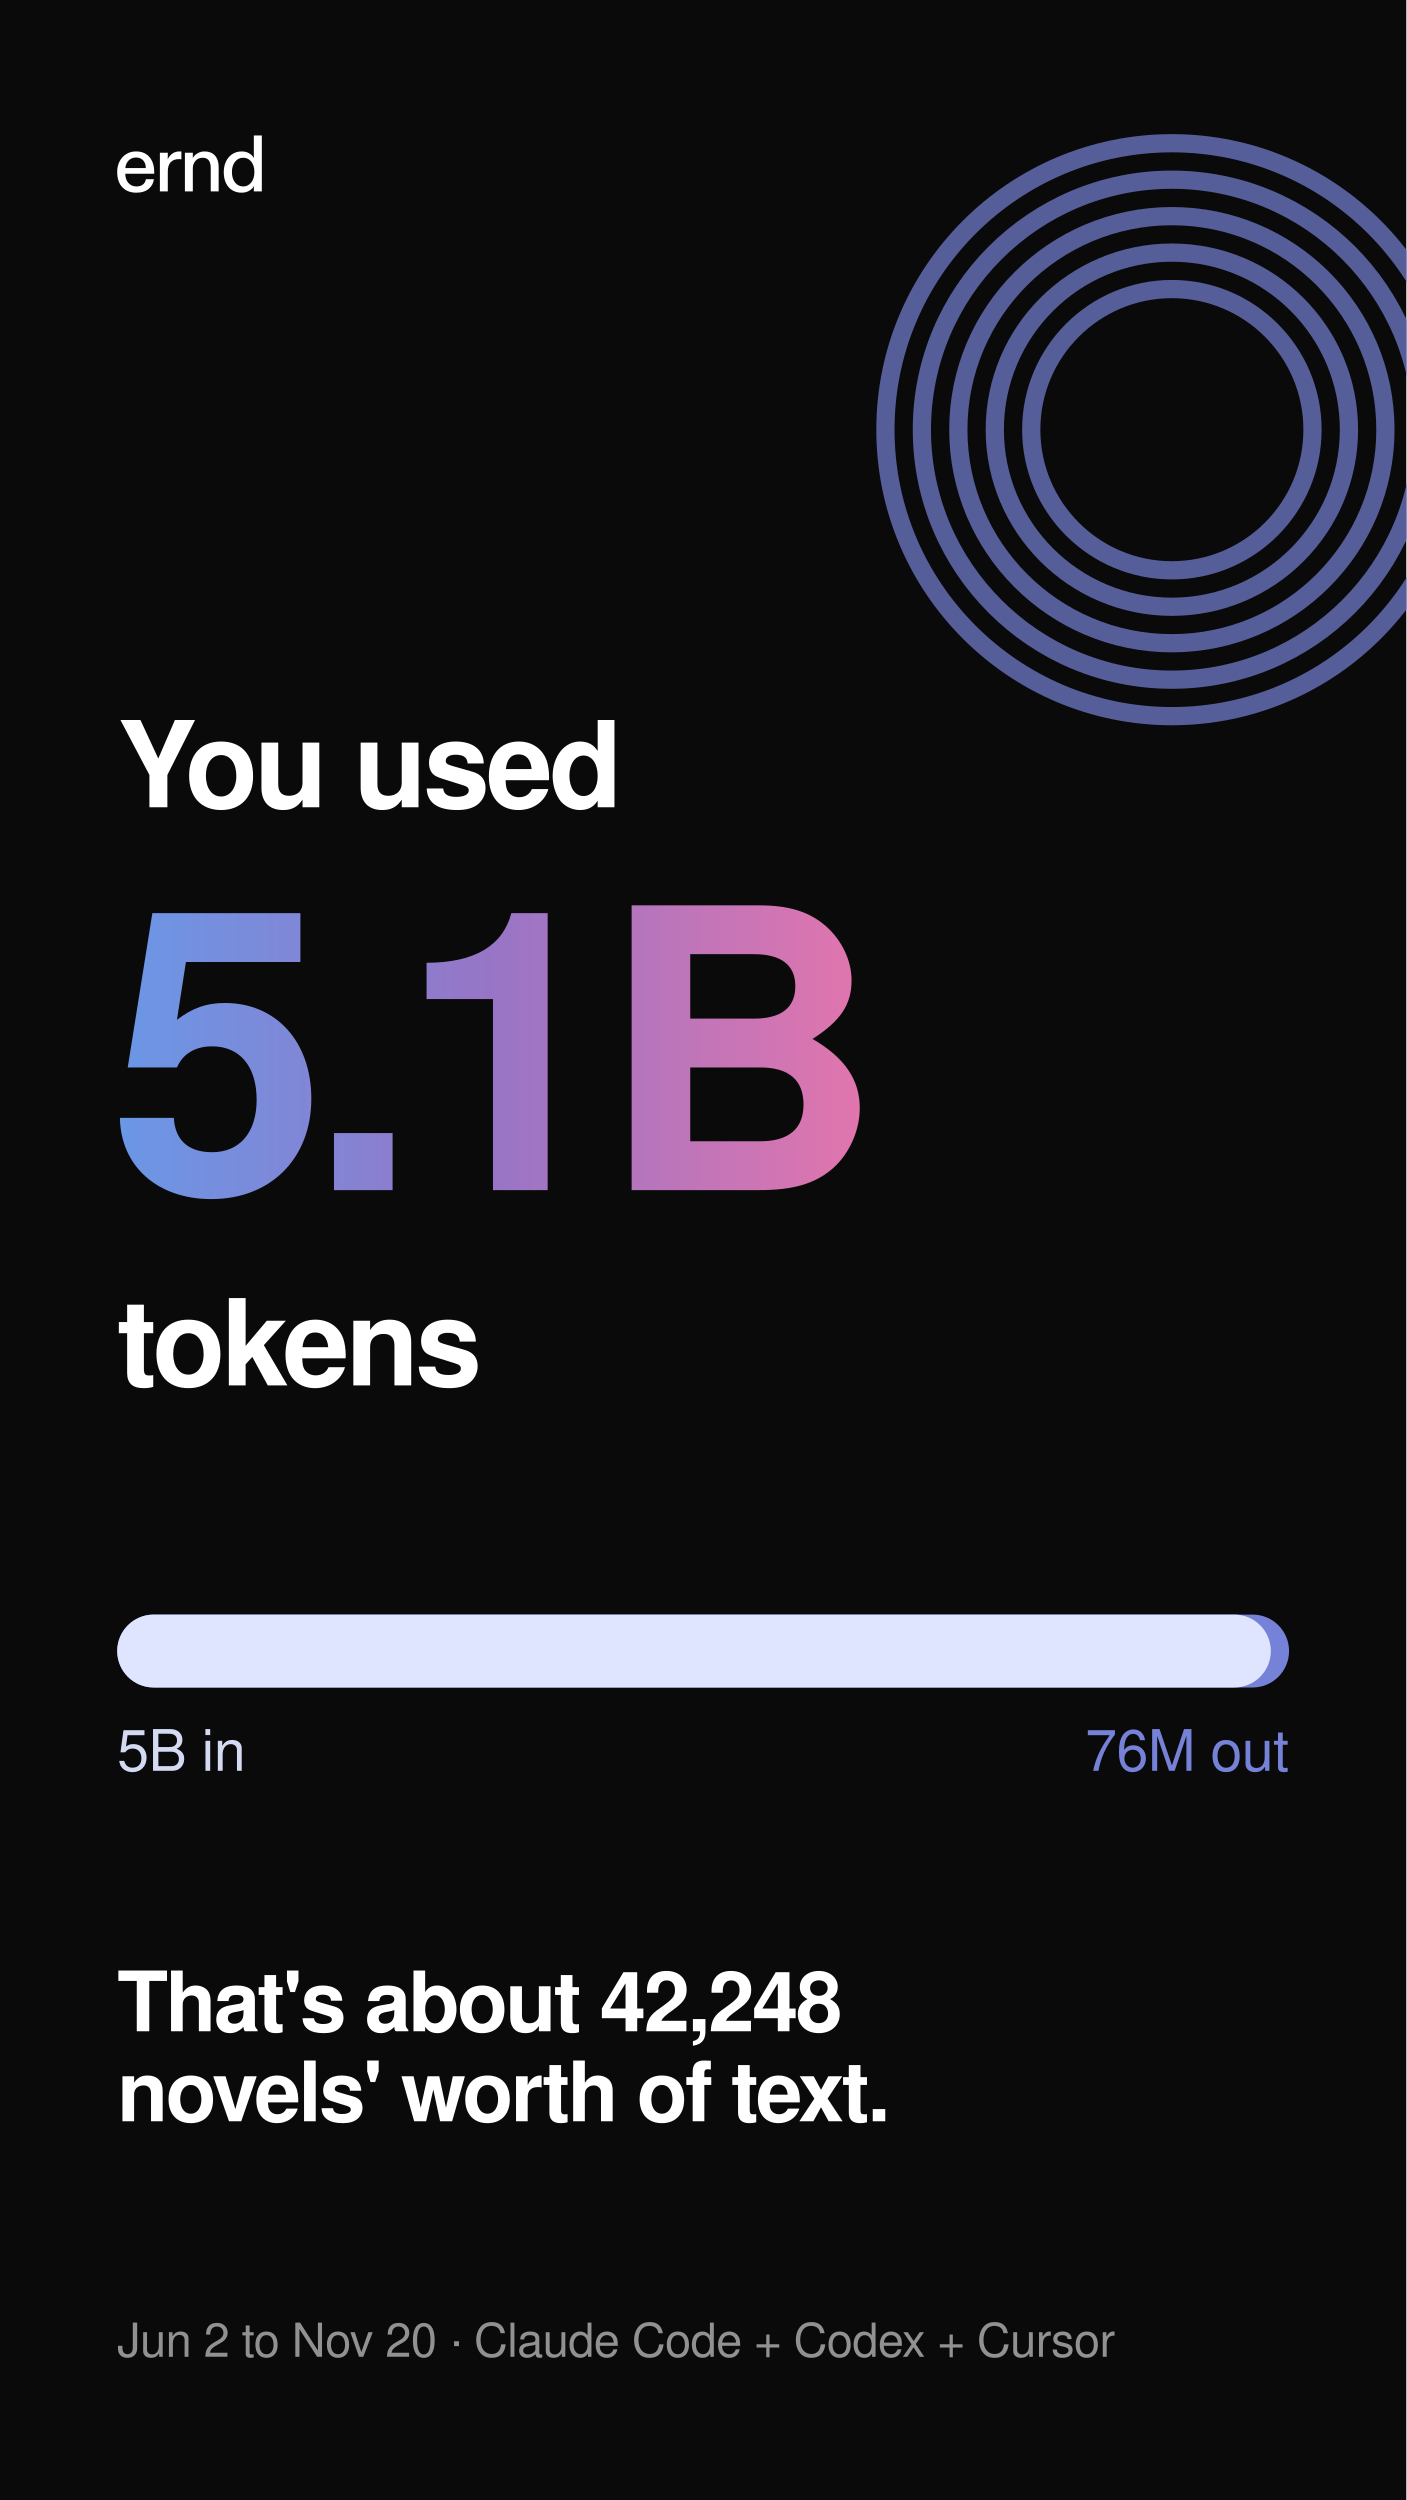
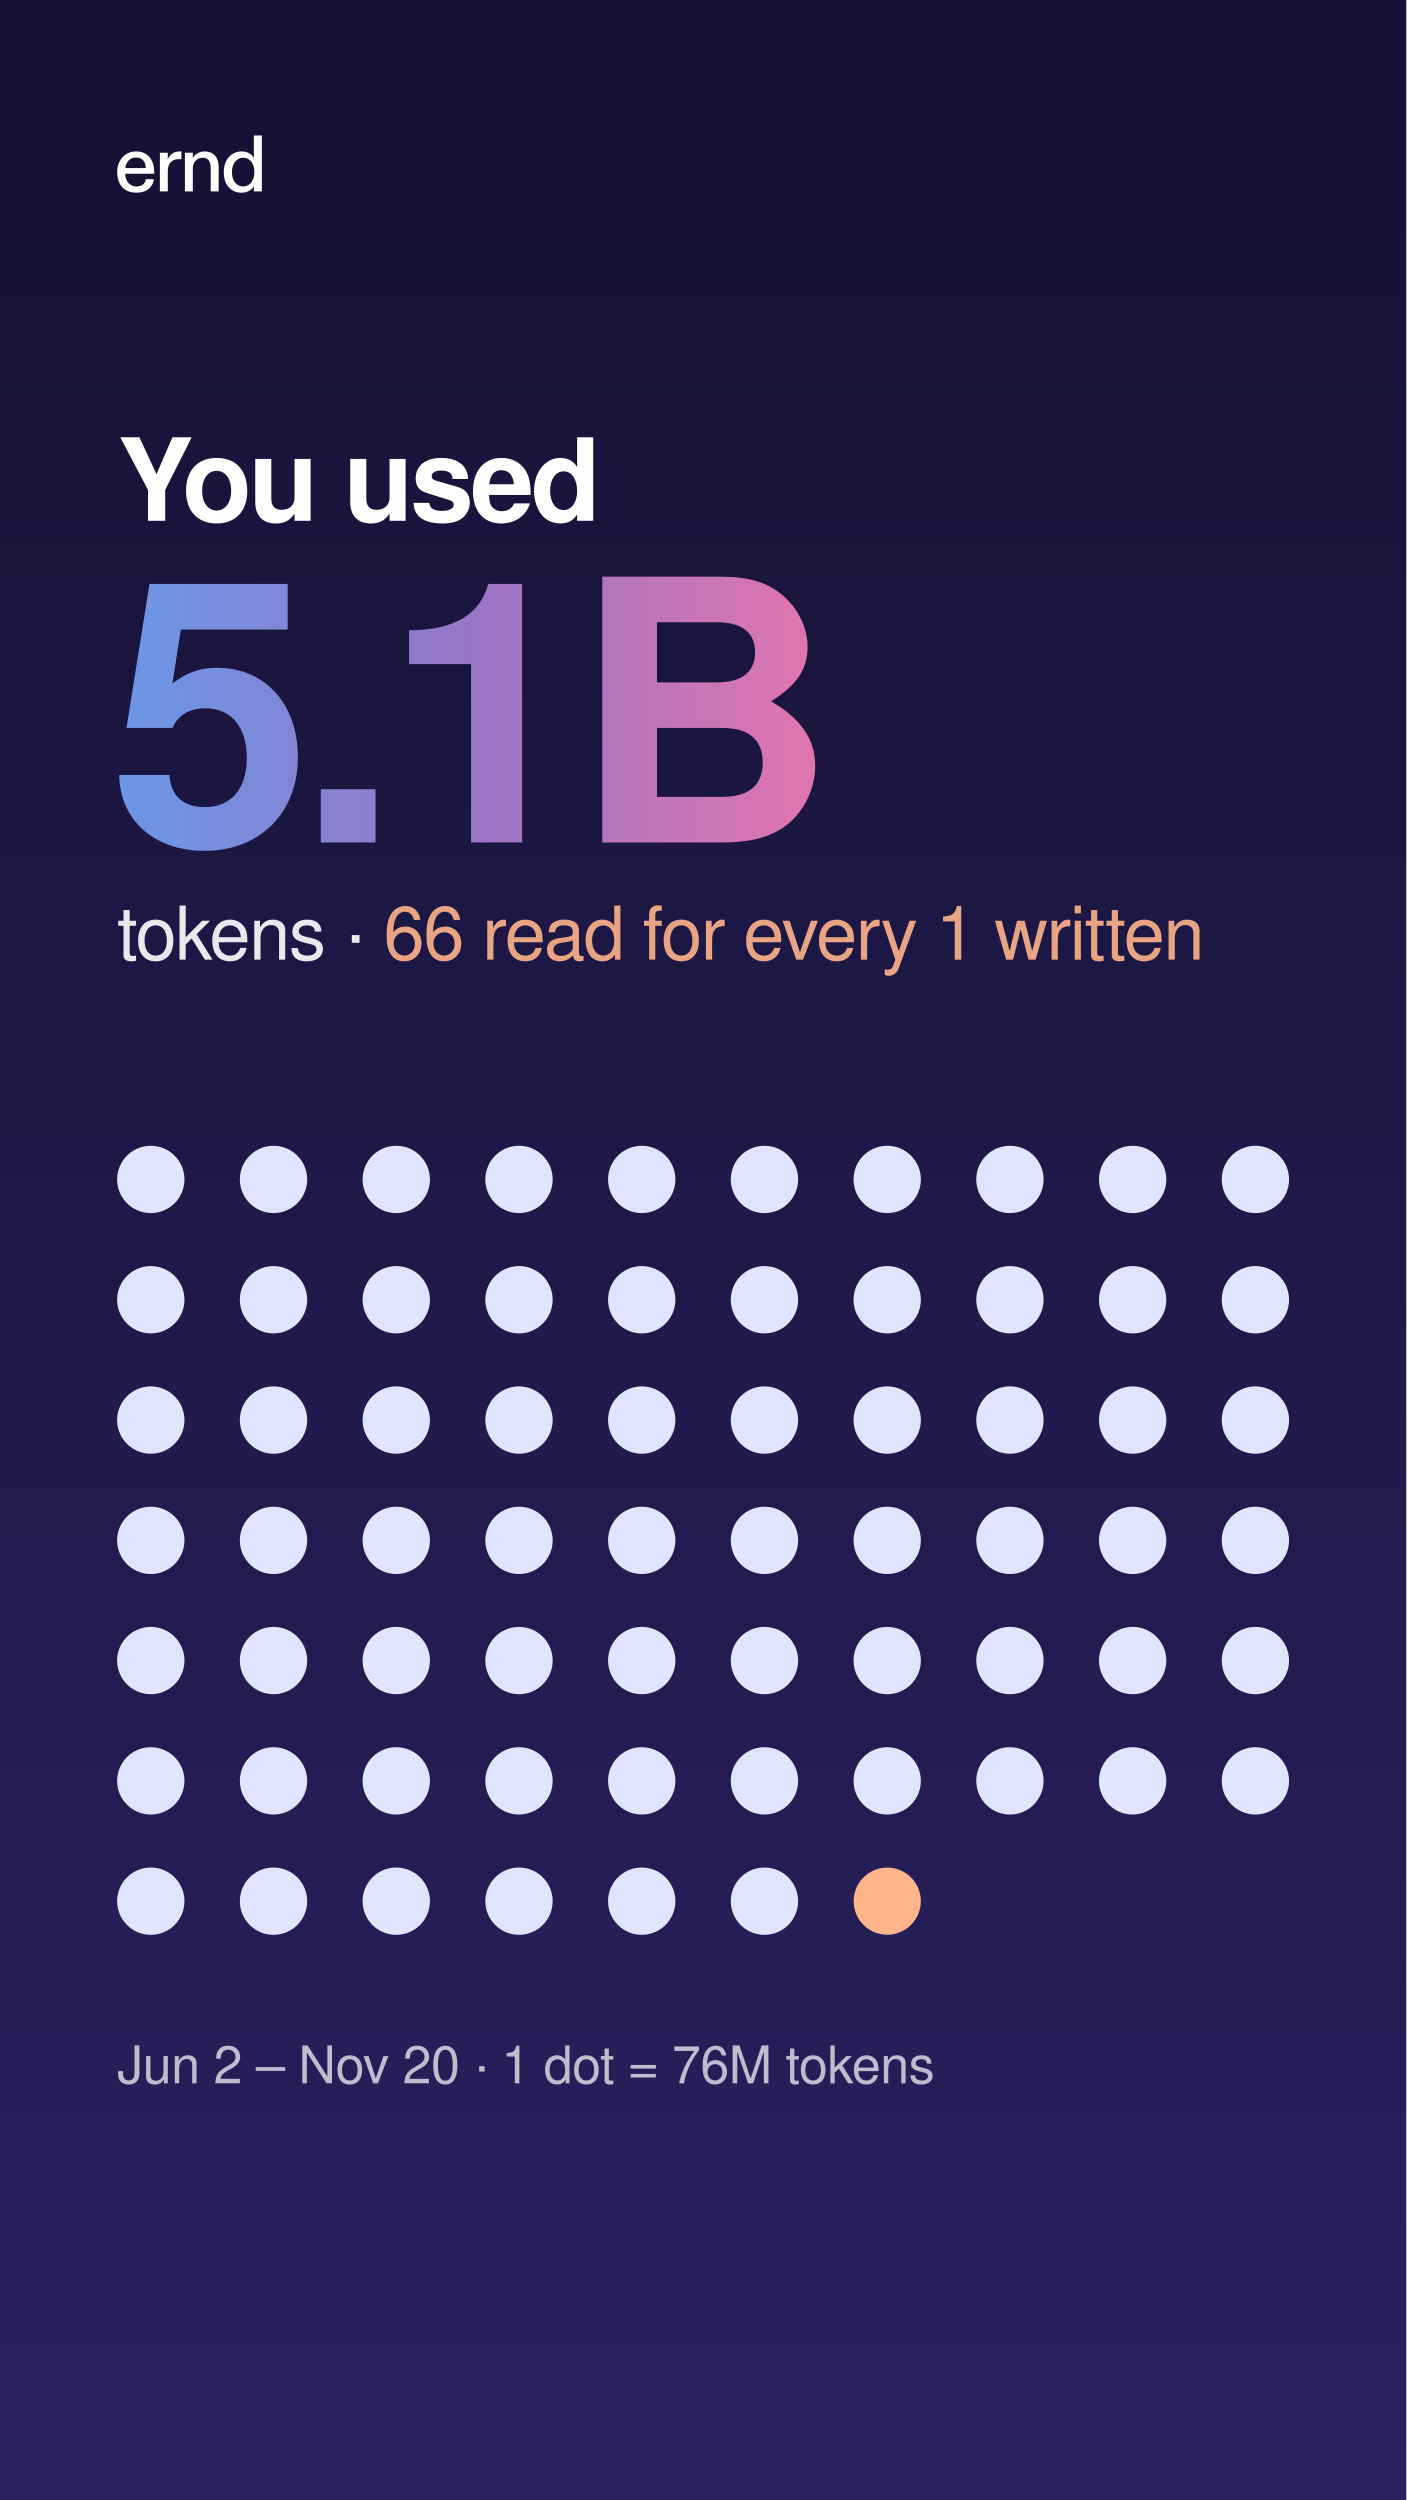
<svg xmlns="http://www.w3.org/2000/svg" width="1080" height="1920" viewBox="0 0 1080 1920">
  <defs>
    <linearGradient id="sky-tokens" x1="0" y1="0" x2="0.35" y2="1">
      <stop offset="0" stop-color="#6a97e6" />
      <stop offset="0.45" stop-color="#7682d7" />
      <stop offset="0.78" stop-color="#9775c6" />
      <stop offset="1" stop-color="#e175ae" />
    </linearGradient>
    <linearGradient id="dusk-tokens" x1="0" y1="0" x2="0" y2="1">
      <stop offset="0" stop-color="#141133" />
      <stop offset="1" stop-color="#2a2160" />
    </linearGradient>
    <linearGradient id="ink-tokens" x1="0" y1="0" x2="1" y2="0">
      <stop offset="0" stop-color="#6a97e6" />
      <stop offset="0.5" stop-color="#9775c6" />
      <stop offset="1" stop-color="#e175ae" />
    </linearGradient>
    <filter id="cloud-tokens" x="-50%" y="-50%" width="200%" height="200%">
      <feGaussianBlur stdDeviation="38" />
    </filter>
  </defs>
-   <rect width="1080" height="1920" fill="#0a0a0a" />
-   <circle cx="900" cy="330" r="220" fill="none" stroke="#7682d7" stroke-width="14" opacity="0.7" />
-   <circle cx="900" cy="330" r="192" fill="none" stroke="#7682d7" stroke-width="14" opacity="0.7" />
-   <circle cx="900" cy="330" r="164" fill="none" stroke="#7682d7" stroke-width="14" opacity="0.7" />
-   <circle cx="900" cy="330" r="136" fill="none" stroke="#7682d7" stroke-width="14" opacity="0.7" />
-   <circle cx="900" cy="330" r="108" fill="none" stroke="#7682d7" stroke-width="14" opacity="0.7" />
+   <rect width="1080" height="1920" fill="url(#dusk-tokens)" />
  <g fill="#ffffff" transform="translate(75.84 56.30) scale(4.3564)">
    <path transform="translate(2.686 20.821) scale(0.014096 -0.014096)" d="M40 244Q40 318 70.5 376.5Q101 435 154.5 467.5Q208 500 275 500Q383 500 443.0 430.5Q503 361 503 242V221H141Q142 148 181.0 105.0Q220 62 281 62Q327 62 359.0 84.0Q391 106 399 153H499Q491 80 434.0 32.0Q377 -16 280 -16Q169 -16 104.5 52.0Q40 120 40 244ZM398 292Q398 352 365.0 388.0Q332 424 275 424Q220 424 183.5 387.0Q147 350 142 292Z" />
    <path transform="translate(9.791 20.821) scale(0.014096 -0.014096)" d="M70 0V484H169V457Q169 419 168 401Q187 445 225.0 472.5Q263 500 316 500Q331 500 339 499V401Q328 404 309 404Q242 404 205.5 366.0Q169 328 169 250V0Z" />
    <path transform="translate(14.203 20.821) scale(0.014096 -0.014096)" d="M70 0V484H169V455Q169 431 168 417Q188 453 227.5 476.5Q267 500 316 500Q399 500 445.5 448.5Q492 397 492 306V0H393V292Q393 421 292 421Q237 421 203.0 383.0Q169 345 169 289V0Z" />
    <path transform="translate(21.476 20.821) scale(0.014096 -0.014096)" d="M40 241Q40 318 69.0 377.0Q98 436 149.0 468.0Q200 500 264 500Q319 500 358.5 476.0Q398 452 418 417Q416 432 416 460V700H516V0H416V25Q416 54 418 67Q399 32 358.0 8.0Q317 -16 262 -16Q198 -16 147.5 14.0Q97 44 68.5 102.0Q40 160 40 241ZM423 242Q423 323 384.0 372.0Q345 421 283 421Q221 421 181.5 371.5Q142 322 142 242Q142 161 181.0 111.5Q220 62 283 62Q344 62 383.5 111.5Q423 161 423 242Z" />
  </g>
-   <text x="90" y="620" font-family="'ABC Diatype', 'Avenir Next', 'Segoe UI', 'Helvetica Neue', Helvetica, Arial, sans-serif" font-size="92" font-weight="700" fill="#ffffff" text-anchor="start" letter-spacing="-2.8">You used</text>
-   <text x="84" y="914" font-family="'ABC Diatype', 'Avenir Next', 'Segoe UI', 'Helvetica Neue', Helvetica, Arial, sans-serif" font-size="300" font-weight="700" fill="url(#ink-tokens)" text-anchor="start" letter-spacing="-13.5">5.1B</text>
-   <text x="90" y="1064" font-family="'ABC Diatype', 'Avenir Next', 'Segoe UI', 'Helvetica Neue', Helvetica, Arial, sans-serif" font-size="92" font-weight="700" fill="#ffffff" text-anchor="start" letter-spacing="-2.8">tokens</text>
-   <rect x="90" y="1240" width="900" height="56" rx="28" fill="#7682d7" />
-   <rect x="90" y="1240" width="886" height="56" rx="28" fill="#dfe5ff" />
-   <text x="90" y="1360" font-family="'ABC Diatype', 'Avenir Next', 'Segoe UI', 'Helvetica Neue', Helvetica, Arial, sans-serif" font-size="44" font-weight="500" fill="#dfe5ff" text-anchor="start" letter-spacing="-0.4" opacity="0.95">5B in</text>
-   <text x="990" y="1360" font-family="'ABC Diatype', 'Avenir Next', 'Segoe UI', 'Helvetica Neue', Helvetica, Arial, sans-serif" font-size="44" font-weight="500" fill="#7682d7" text-anchor="end" letter-spacing="-0.4">76M out</text>
-   <text x="90" y="1560" font-family="'ABC Diatype', 'Avenir Next', 'Segoe UI', 'Helvetica Neue', Helvetica, Arial, sans-serif" font-size="64" font-weight="700" fill="#ffffff" text-anchor="start" letter-spacing="-1.9">That's about 42,248</text>
-   <text x="90" y="1629.12" font-family="'ABC Diatype', 'Avenir Next', 'Segoe UI', 'Helvetica Neue', Helvetica, Arial, sans-serif" font-size="64" font-weight="700" fill="#ffffff" text-anchor="start" letter-spacing="-1.9">novels' worth of text.</text>
-   <text x="90" y="1810" font-family="'ABC Diatype', 'Avenir Next', 'Segoe UI', 'Helvetica Neue', Helvetica, Arial, sans-serif" font-size="36" font-weight="500" fill="#ffffff" text-anchor="start" letter-spacing="-0.4" opacity="0.55">Jun 2 to Nov 20 · Claude Code + Codex + Cursor</text>
+   <text x="90" y="400" font-family="'ABC Diatype', 'Helvetica Neue', Helvetica, Arial, sans-serif" font-size="88" font-weight="700" fill="#ffffff" text-anchor="start" letter-spacing="-2.64">You used</text>
+   <text x="84" y="647" font-family="'ABC Diatype', 'Helvetica Neue', Helvetica, Arial, sans-serif" font-size="280" font-weight="700" fill="url(#ink-tokens)" text-anchor="start" letter-spacing="-11.20">5.1B</text>
+   <text x="90" y="737" font-family="'ABC Diatype', 'Helvetica Neue', Helvetica, Arial, sans-serif" font-size="57" font-weight="500" fill="#ffffff" text-anchor="start" letter-spacing="-1.14" opacity="0.9">tokens · <tspan fill="#ffb48a">66 read for every 1 written</tspan>
+   </text>
+   <path d="M115.8 905.8H1011.3" fill="none" stroke="#dfe5ff" stroke-width="51.7" stroke-linecap="round" stroke-dasharray="0 94.26" />
+   <path d="M115.8 998.2H1011.3" fill="none" stroke="#dfe5ff" stroke-width="51.7" stroke-linecap="round" stroke-dasharray="0 94.26" />
+   <path d="M115.8 1090.6H1011.3" fill="none" stroke="#dfe5ff" stroke-width="51.7" stroke-linecap="round" stroke-dasharray="0 94.26" />
+   <path d="M115.8 1183H1011.3" fill="none" stroke="#dfe5ff" stroke-width="51.7" stroke-linecap="round" stroke-dasharray="0 94.26" />
+   <path d="M115.8 1275.3H1011.3" fill="none" stroke="#dfe5ff" stroke-width="51.7" stroke-linecap="round" stroke-dasharray="0 94.26" />
+   <path d="M115.8 1367.7H1011.3" fill="none" stroke="#dfe5ff" stroke-width="51.7" stroke-linecap="round" stroke-dasharray="0 94.26" />
+   <path d="M115.8 1460.1H634.3" fill="none" stroke="#dfe5ff" stroke-width="51.7" stroke-linecap="round" stroke-dasharray="0 94.26" />
+   <circle cx="681.4" cy="1460.1" r="25.8" fill="#ffb48a" />
+   <text x="90" y="1600" font-family="'ABC Diatype', 'Helvetica Neue', Helvetica, Arial, sans-serif" font-size="40" font-weight="500" fill="#ffffff" text-anchor="start" letter-spacing="-0.40" opacity="0.7">Jun 2 – Nov 20 · 1 dot = 76M tokens</text>
</svg>
